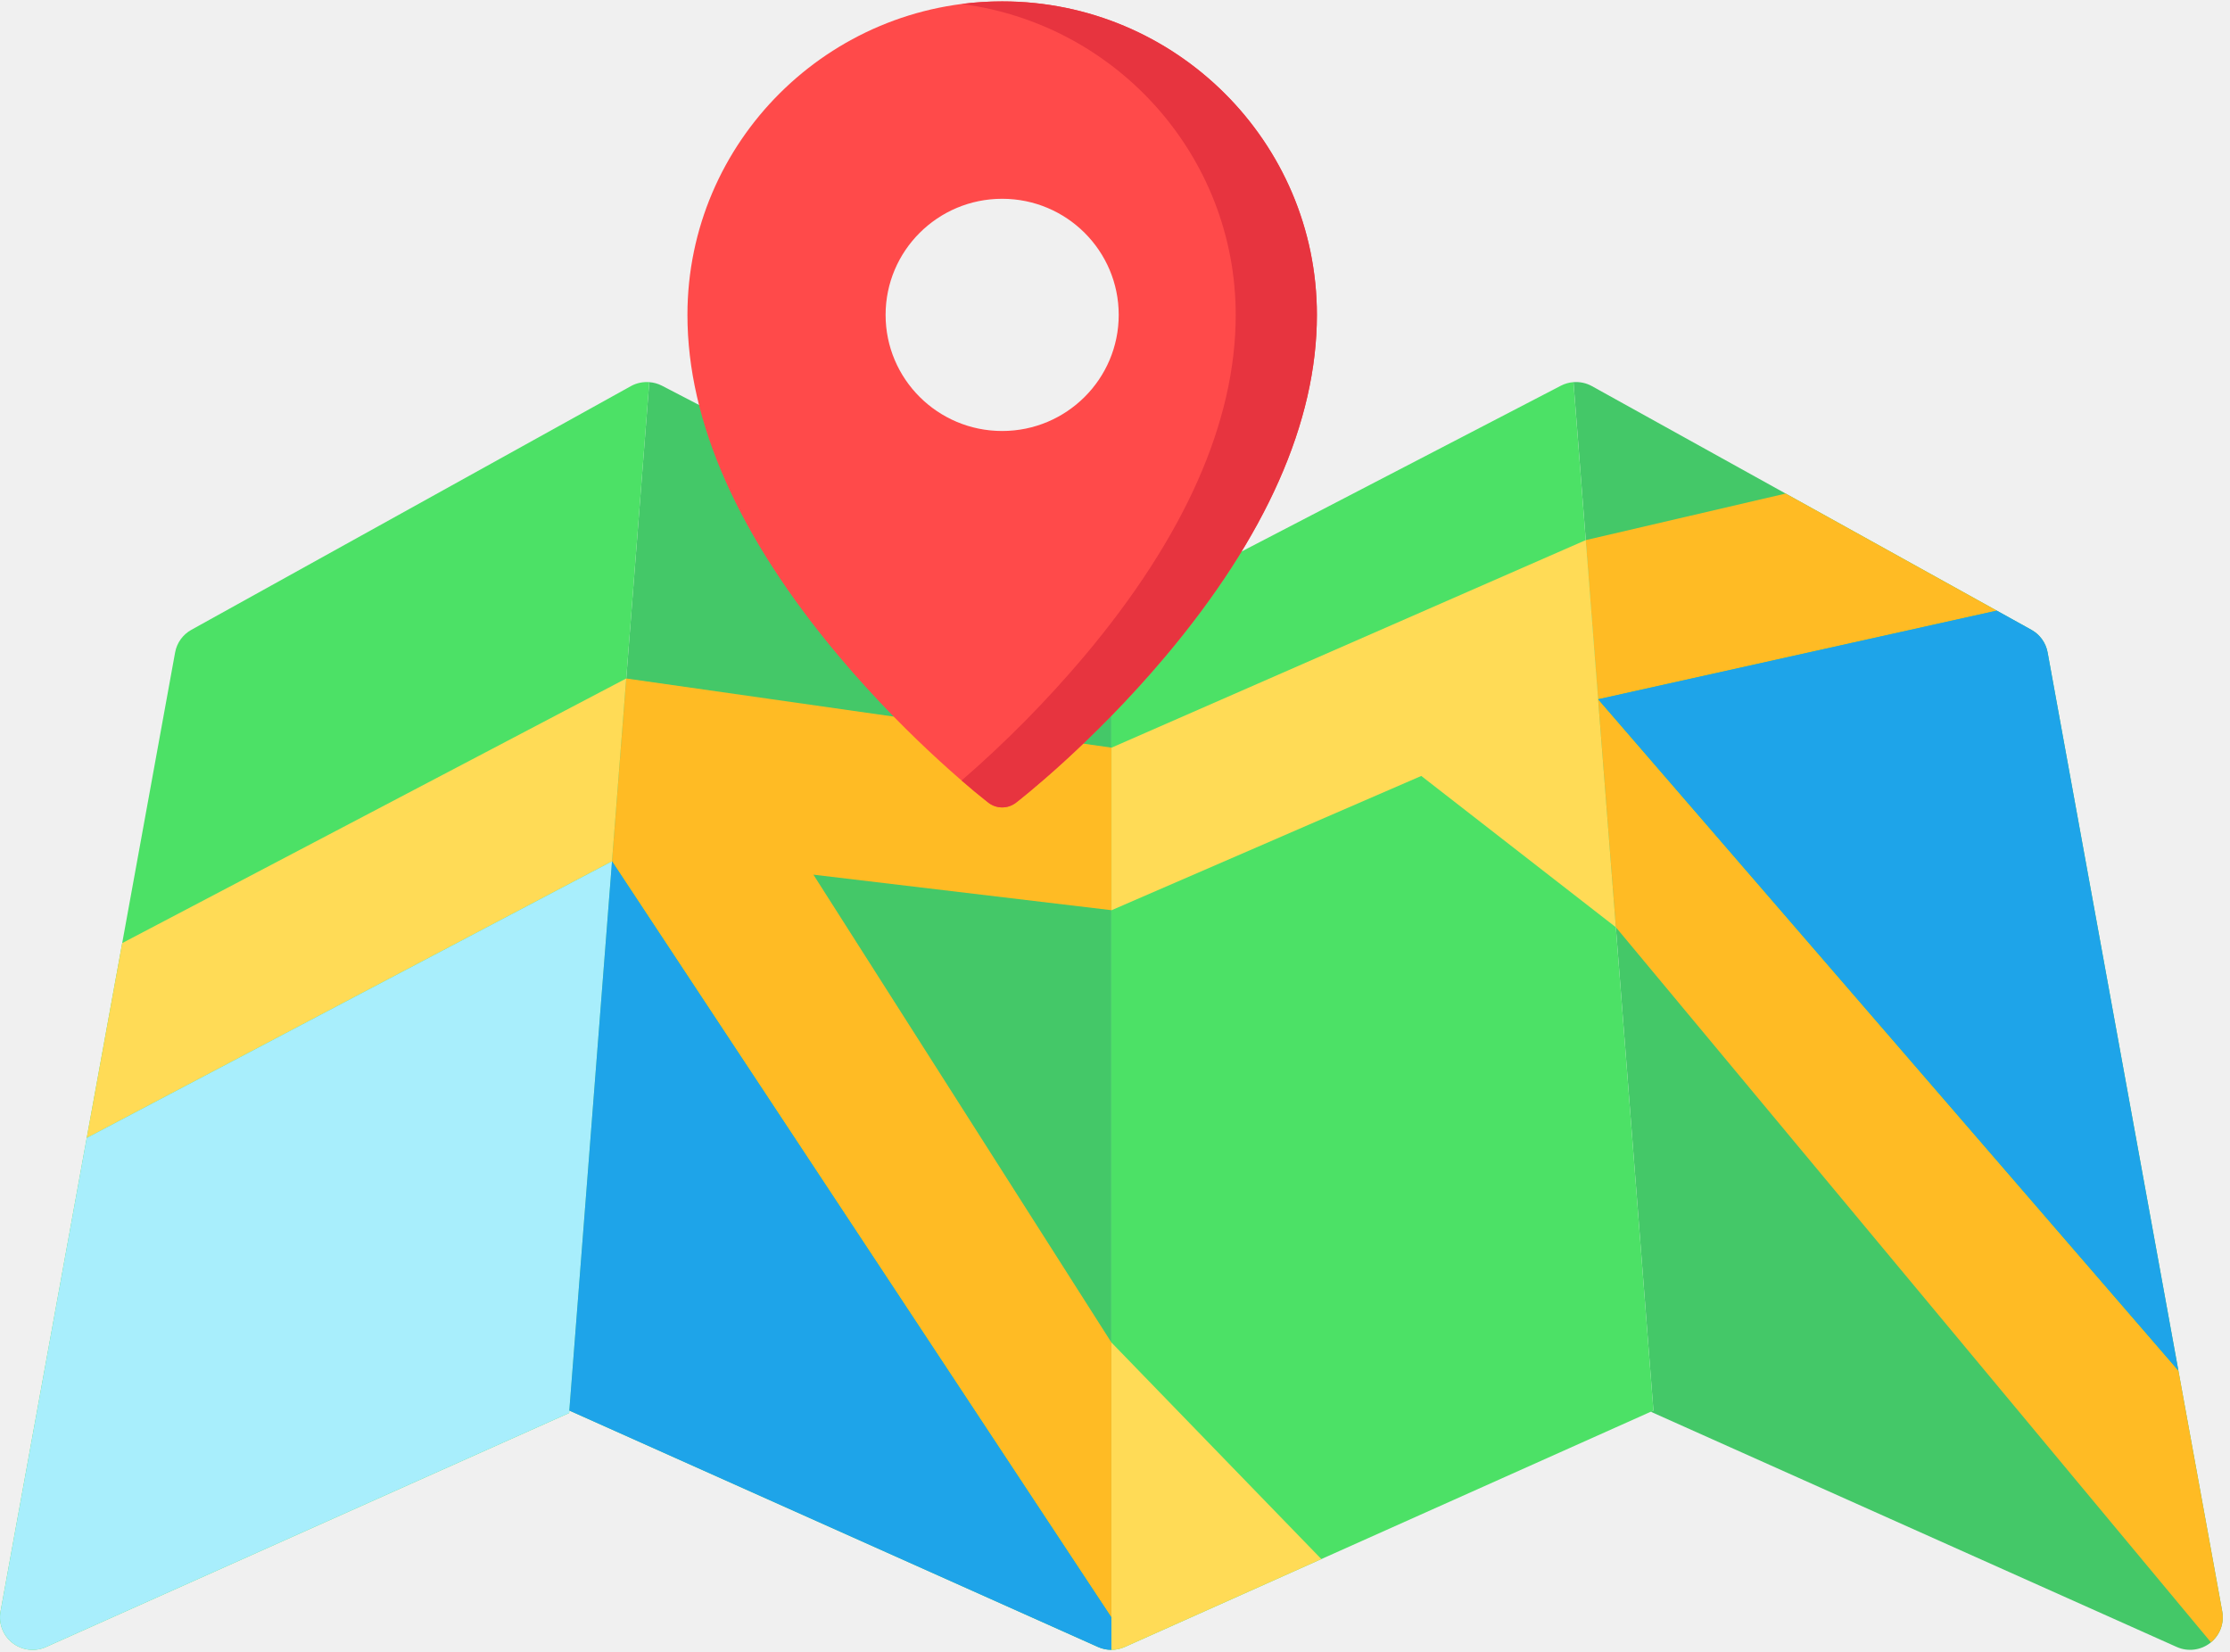
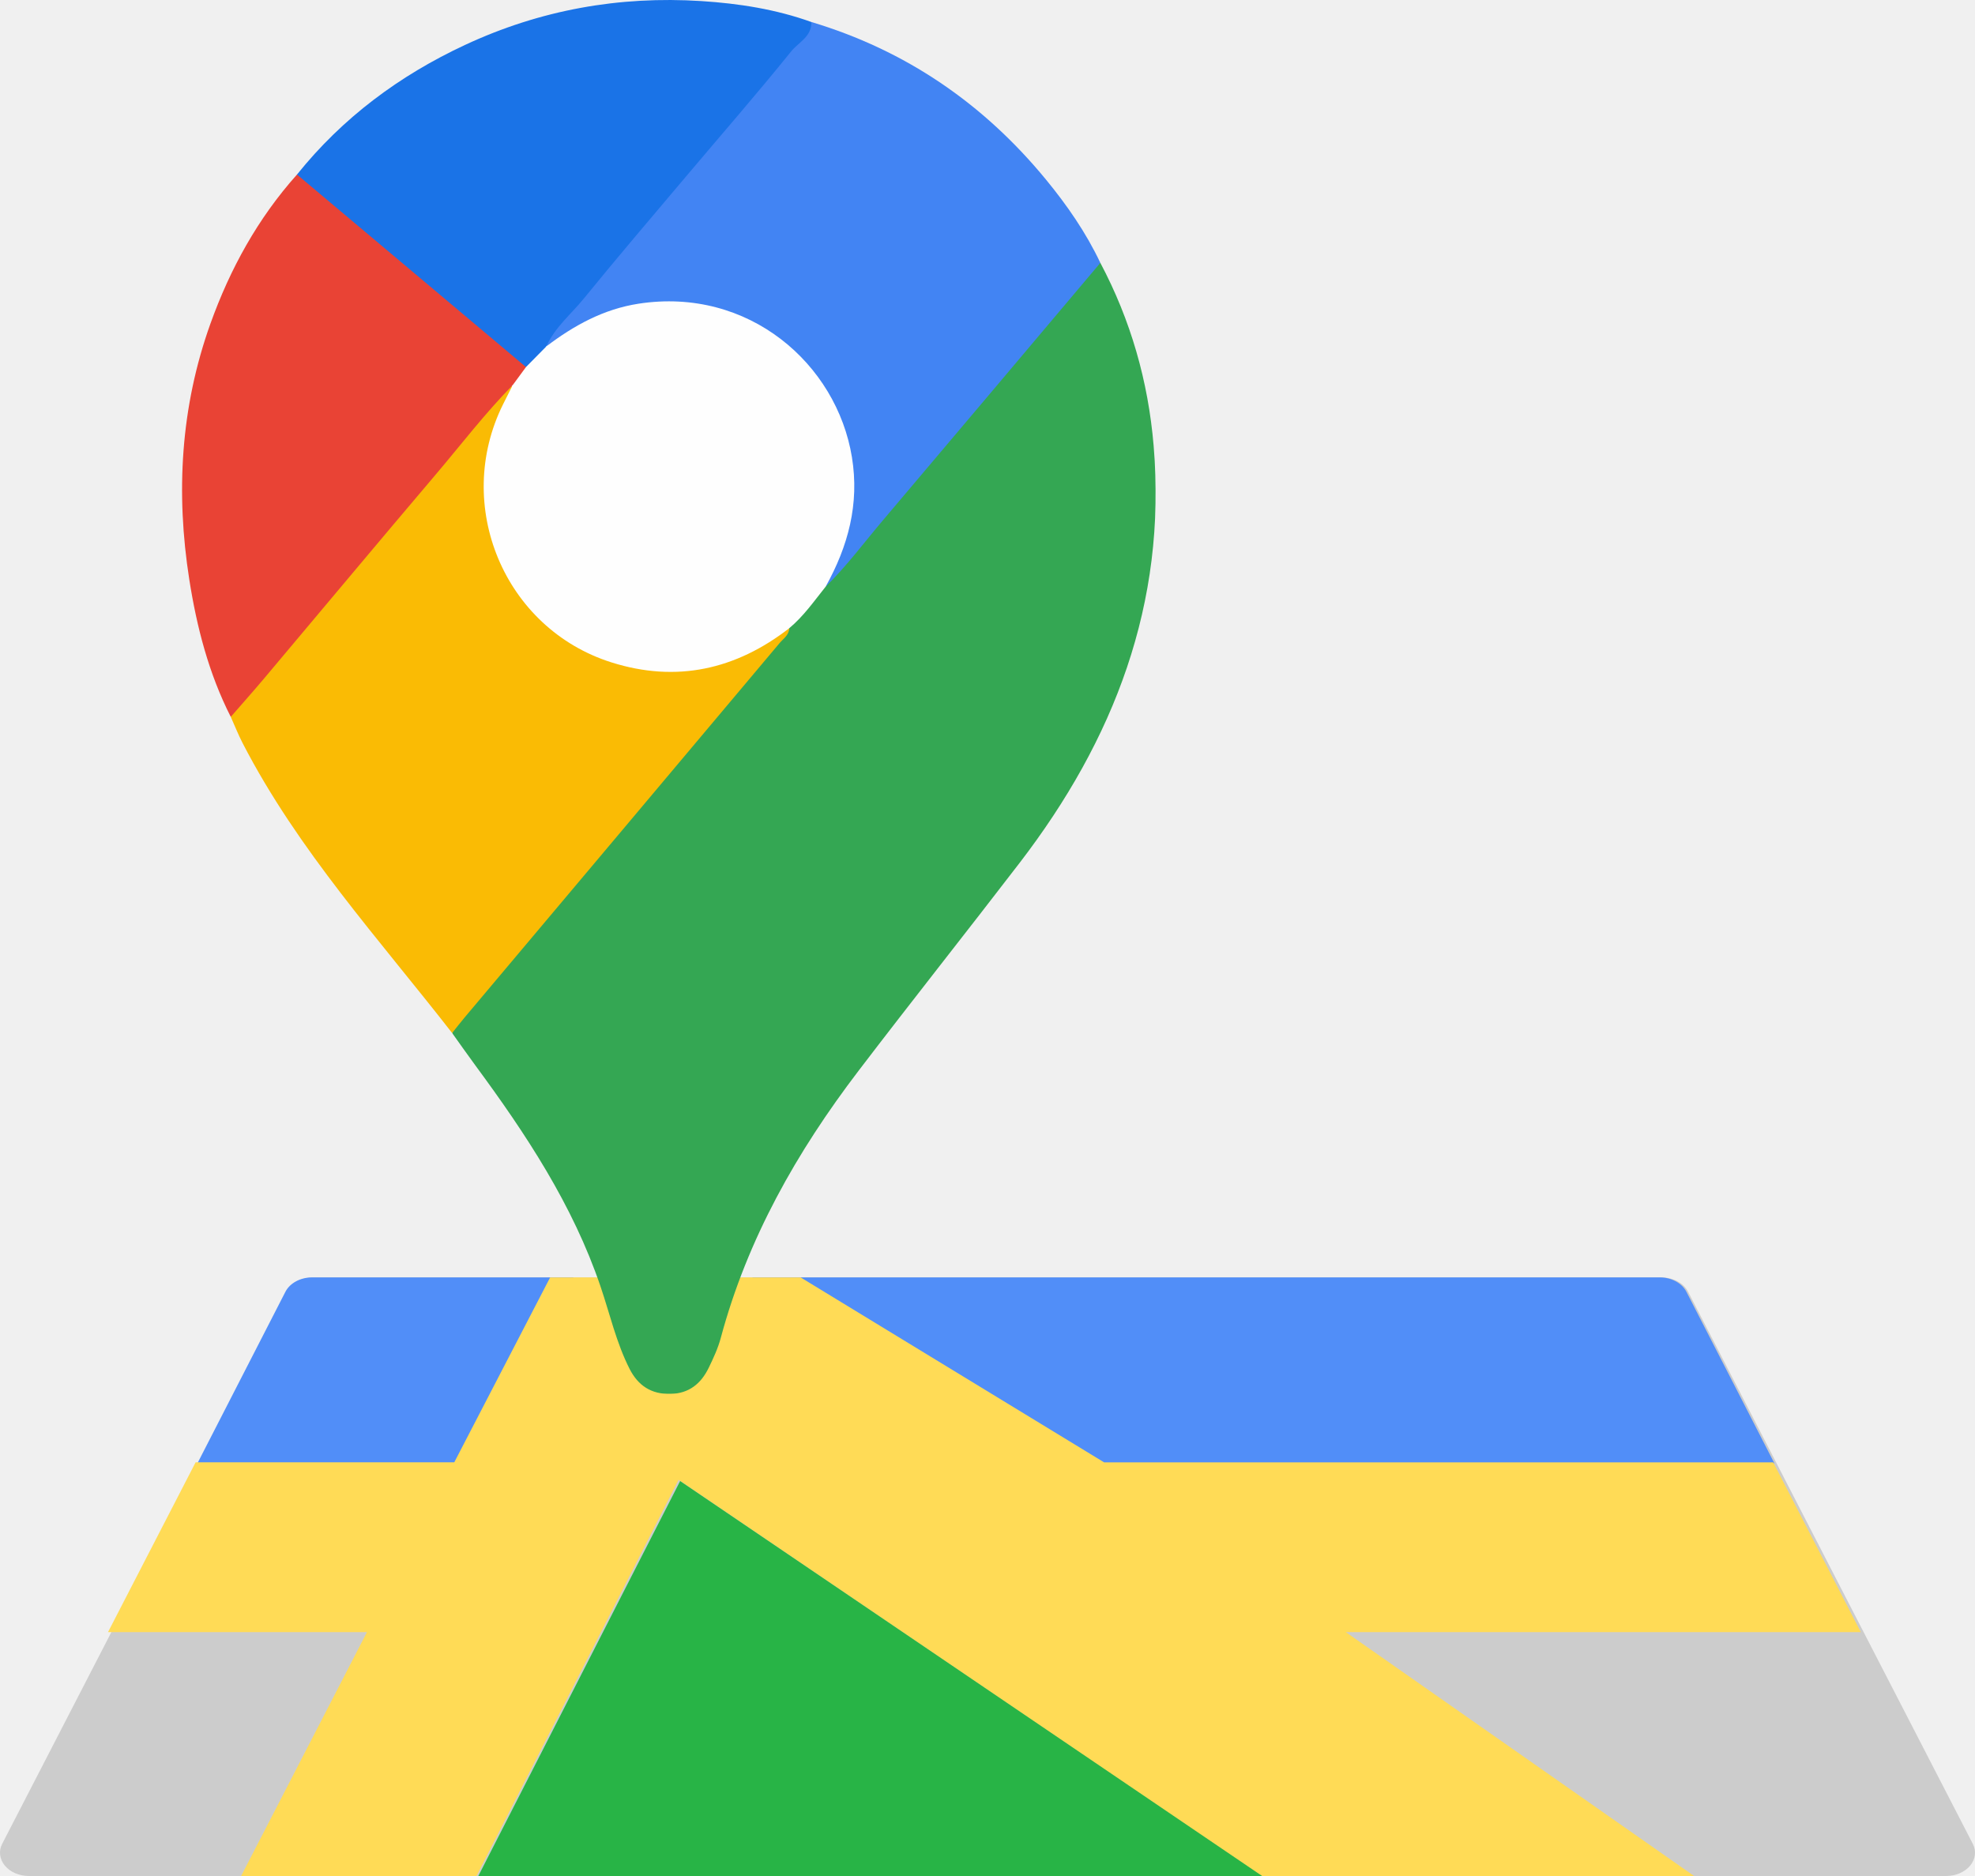
- <svg xmlns="http://www.w3.org/2000/svg" width="108" height="80" viewBox="0 0 108 80">
-   <g fill="none" fill-rule="evenodd">
-     <g fill="#44C868">
-       <path d="M107.625 78.048l-8.458-46.452a1.574 1.574 0 0 0-.786-1.094L77.095 18.699a1.578 1.578 0 0 0-.89-.191l3.872 49.804-.13.058 25.476 11.394a1.588 1.588 0 0 0 1.62-.197 1.57 1.57 0 0 0 .582-1.52zM53.825 29.983l-21.77-11.305a1.58 1.58 0 0 0-.61-.17l-3.872 49.804 25.605 11.452c.207.092.427.138.647.138v-49.92z" />
-     </g>
-     <g fill="#4CE166">
-       <path d="M31.446 18.508a1.58 1.58 0 0 0-.89.191L9.268 30.502c-.414.229-.702.63-.787 1.094L.025 78.048a1.57 1.57 0 0 0 .581 1.52 1.583 1.583 0 0 0 1.621.196l25.337-11.332 3.882-49.924zM76.204 18.507c-.21.016-.416.072-.608.172L53.825 29.983v49.92c.22 0 .44-.046.647-.139l25.605-11.451-3.873-49.806z" />
-     </g>
-     <path fill="#FFDB56" d="M5.92 45.673L4.201 55.11 29.64 41.714l.59-7.596.099-1.26z" />
-     <path fill="#A8EEFC" d="M29.87 38.769l-.229 2.945L4.201 55.11.026 78.048a1.57 1.57 0 0 0 .581 1.52 1.583 1.583 0 0 0 1.621.196l25.337-11.332L29.87 38.77z" />
-     <g fill="#FFBB24">
-       <path d="M53.831 36.209l-23.501-3.35-.689 8.855 24.184 36.614V65.015L39.394 42.36l14.437 1.721zM96.705 29.573l-10.225-5.67-9.68 2.255.12 1.558.478 6.15z" />
-     </g>
-     <path fill="#FFDB56" d="M78.257 44.907l-.917-11.79-.54-6.96L53.83 36.21v7.873l15.003-6.504z" />
-     <path fill="#FFBB24" d="M107.625 78.048L105.5 66.38 77.398 33.865l.86 11.042 28.819 34.631c.438-.362.65-.93.548-1.49z" />
-     <path fill="#FF4A4A" fill-rule="nonzero" d="M48.536.067c-8.405 0-15.243 6.811-15.243 15.184 0 5.178 2.466 10.739 7.33 16.526 3.573 4.25 7.098 6.984 7.246 7.098a1.09 1.09 0 0 0 1.334 0c.148-.114 3.672-2.848 7.245-7.098 4.864-5.787 7.33-11.347 7.33-16.526C63.779 6.878 56.94.067 48.537.067zM54.18 15.25c0 3.106-2.528 5.623-5.645 5.623-3.118 0-5.645-2.517-5.645-5.623 0-3.105 2.527-5.623 5.645-5.623 3.117 0 5.645 2.518 5.645 5.623z" />
-     <path fill="#E7343F" d="M48.536.067c-.666 0-1.323.043-1.966.126 7.48.964 13.276 7.349 13.276 15.058 0 5.178-2.466 10.739-7.33 16.526A54.428 54.428 0 0 1 46.57 37.8a33.175 33.175 0 0 0 1.299 1.075 1.09 1.09 0 0 0 1.334 0c.148-.114 3.672-2.848 7.245-7.098 4.864-5.787 7.33-11.347 7.33-16.526C63.779 6.878 56.94.067 48.537.067z" />
-     <path fill="#FFDB56" d="M54.472 79.764l9.522-4.258-10.169-10.491v14.887c.22 0 .44-.045.647-.138z" />
-     <g fill="#1EA4E9">
-       <path d="M99.167 31.596a1.574 1.574 0 0 0-.786-1.094l-1.676-.93-19.307 4.293L105.5 66.379l-6.333-34.783zM53.825 79.902v-1.574L29.64 41.714l-2.068 26.599 25.605 11.451c.206.093.427.138.647.138z" />
+ <svg xmlns="http://www.w3.org/2000/svg" xmlns:xlink="http://www.w3.org/1999/xlink" width="640px" height="608px" viewBox="0 0 640 608" version="1.1">
+   <defs>
+     <polygon id="path-1" points="0.516 0.396 228.491 0.396 228.491 366.999 0.516 366.999" />
+   </defs>
+   <g id="pages" stroke="none" stroke-width="1" fill="none" fill-rule="evenodd">
+     <g id="GMap">
+       <g id="map" transform="translate(0, 414)" fill-rule="nonzero">
+         <path d="M639.282,183.556 L547.027,4.645 C545.577,1.832 542.173,0 538.398,0 L101.604,0 C97.829,0 94.424,1.833 92.975,4.645 L0.718,183.556 C-0.483,185.884 -0.163,188.544 1.572,190.641 C3.307,192.74 6.224,194 9.349,194 L630.653,194 C633.777,194 636.695,192.739 638.429,190.641 C640.164,188.545 640.483,185.885 639.282,183.556 Z" id="Path" fill="#CCCCCC" />
+         <path d="M185.828,-1.60582658e-12 L153.997,68 L60,68 L92.482,4.669 C93.931,1.843 97.336,-1.60582658e-12 101.11,-1.60582658e-12 L101.11,-1.60582658e-12 L185.828,-1.60582658e-12 Z M537.86,-8.31335001e-13 C541.635,-8.31335001e-13 545.038,1.844 546.49,4.67 L546.49,4.67 L575,60.257 L329.498,60.257 L243.7,-8.31335001e-13 Z" id="Combined-Shape" fill="#518EF8" />
+         <polygon id="Path" fill="#FFDB56" points="603 114.961 574.622 59.941 357.784 59.941 259.443 0 185.603 0 178.276 0 147.206 59.926 63.388 59.926 44.561 96.424 35 114.961 118.906 114.961 78.139 194 154.412 194 219.891 65.607 408.72 194 548.97 194 436.118 114.961" />
+         <polygon id="Path" fill="#28B446" points="155 194 409 194 220.4 66" />
+       </g>
+       <g id="Group-14" transform="translate(59, 0)">
+         <g id="Group-3" transform="translate(87, 84.765)">
+           <mask id="mask-2" fill="white">
+             <use xlink:href="#path-1" />
+           </mask>
+           <g id="Clip-2" />
+           <path d="M210.568,0.426 C220.413,19.001 226.082,38.791 227.839,59.723 C232.128,110.805 215.004,155.033 184.413,194.88 C167.103,217.428 149.429,239.696 132.192,262.297 C112.22,288.484 96.178,316.755 87.567,348.848 C86.672,352.179 85.184,355.388 83.671,358.508 C81.179,363.646 77.288,366.876 71.232,366.995 C65.047,367.117 60.774,364.299 58.031,358.908 C53.714,350.423 51.649,341.139 48.611,332.201 C39.622,305.743 24.46,282.796 8.053,260.544 C5.495,257.073 3.026,253.537 0.516,250.031 C0.838,245.564 4.547,243.215 7.034,240.286 C31.251,211.768 55.212,183.033 79.326,154.428 C89.288,142.613 99.608,131.077 108.862,118.672 C113.05,113.972 117.048,109.104 121.209,104.375 C135.952,87.261 150.304,69.818 164.929,52.606 C178.911,36.151 192.558,19.412 206.742,3.128 C207.773,1.944 208.459,0.138 210.568,0.426" id="Fill-1" fill="#34A753" mask="url(#mask-2)" />
+         </g>
+         <path d="M196.763,203.59 C196.685,205.84 194.827,206.988 193.597,208.453 C159.612,248.906 125.581,289.321 91.566,329.75 C90.178,331.4 88.864,333.113 87.516,334.797 C63.786,304.3 37.574,275.597 19.657,240.906 C18.219,238.123 17.066,235.193 15.78,232.331 C19.218,225.182 25.086,219.877 30.037,213.919 C48.812,191.327 67.884,168.984 86.715,146.438 C92.139,139.944 97.518,133.4 103.204,127.127 C104.257,125.966 105.182,123.787 107.427,125.58 C107.763,127.214 106.804,128.442 106.125,129.757 C91.081,158.891 100.843,193.262 129.6,208.96 C150.278,220.247 171.116,218.627 191.047,205.999 C192.801,204.887 194.233,202.901 196.763,203.59" id="Fill-4" fill="#FABB04" />
+         <path d="M297.568,85.191 C274.076,113.028 250.621,140.897 227.067,168.68 C220.954,175.89 215.325,183.524 208.536,190.151 C207.528,187.758 209.172,186.013 210.078,184.131 C224.59,153.964 213.298,119.322 183.089,104.872 C162.871,95.202 142.672,97.207 123.838,109.825 C122.214,110.913 120.956,112.681 118.694,112.558 C116.126,110.224 118.552,108.636 119.75,107.217 C128.552,96.79 137.233,86.26 146.042,75.84 C163.122,55.636 180.206,35.437 197.129,15.101 C199.361,12.418 201.797,9.909 203.912,7.128 C234.52,16.307 259.714,33.58 279.939,58.19 C286.794,66.53 292.925,75.385 297.568,85.191" id="Fill-6" fill="#4284F3" />
+         <path d="M107.151,124.809 C98.166,133.942 90.401,144.129 82.128,153.873 C63.507,175.805 45.086,197.906 26.557,219.915 C23.028,224.107 19.375,228.194 15.78,232.33 C8.655,218.314 4.763,203.25 2.347,187.873 C-2.075,159.733 -0.491,131.928 9.181,104.923 C15.557,87.121 24.557,70.756 37.239,56.571 C39.377,56.155 40.585,57.669 41.978,58.83 C64.211,77.365 86.271,96.106 108.475,114.676 C109.889,115.858 111.299,117.032 111.718,118.967 C111.389,121.846 110.416,124.225 107.151,124.809" id="Fill-8" fill="#E94335" />
+         <path d="M111.446,118.958 C86.711,98.162 61.975,77.366 37.239,56.57 C51.991,38.183 70.394,24.499 91.659,14.579 C115.96,3.242 141.576,-1.366 168.285,0.348 C180.409,1.126 192.394,2.991 203.912,7.128 C204.095,11.869 199.734,13.73 197.384,16.647 C186.299,30.403 174.672,43.721 163.277,57.229 C152.204,70.358 141.042,83.415 130.206,96.736 C126.068,101.823 120.81,106.071 118.059,112.25 C117.218,115.831 114.931,117.985 111.446,118.958" id="Fill-10" fill="#1A73E7" />
+         <path d="M111.446,118.958 C113.65,116.722 115.855,114.486 118.059,112.25 C127.006,105.455 136.62,100.17 147.936,98.425 C183.643,92.921 212.132,117.959 217.065,148.153 C219.548,163.346 215.835,177.05 208.541,190.147 C204.816,194.81 201.397,199.732 196.763,203.591 C179.449,217.044 160.187,221.316 139.181,214.689 C104.375,203.709 87.756,163.765 104.019,131.026 C105.05,128.951 106.101,126.886 107.147,124.812 C108.583,122.858 110.014,120.908 111.446,118.958" id="Fill-12" fill="#FEFEFE" />
+       </g>
    </g>
  </g>
</svg>
